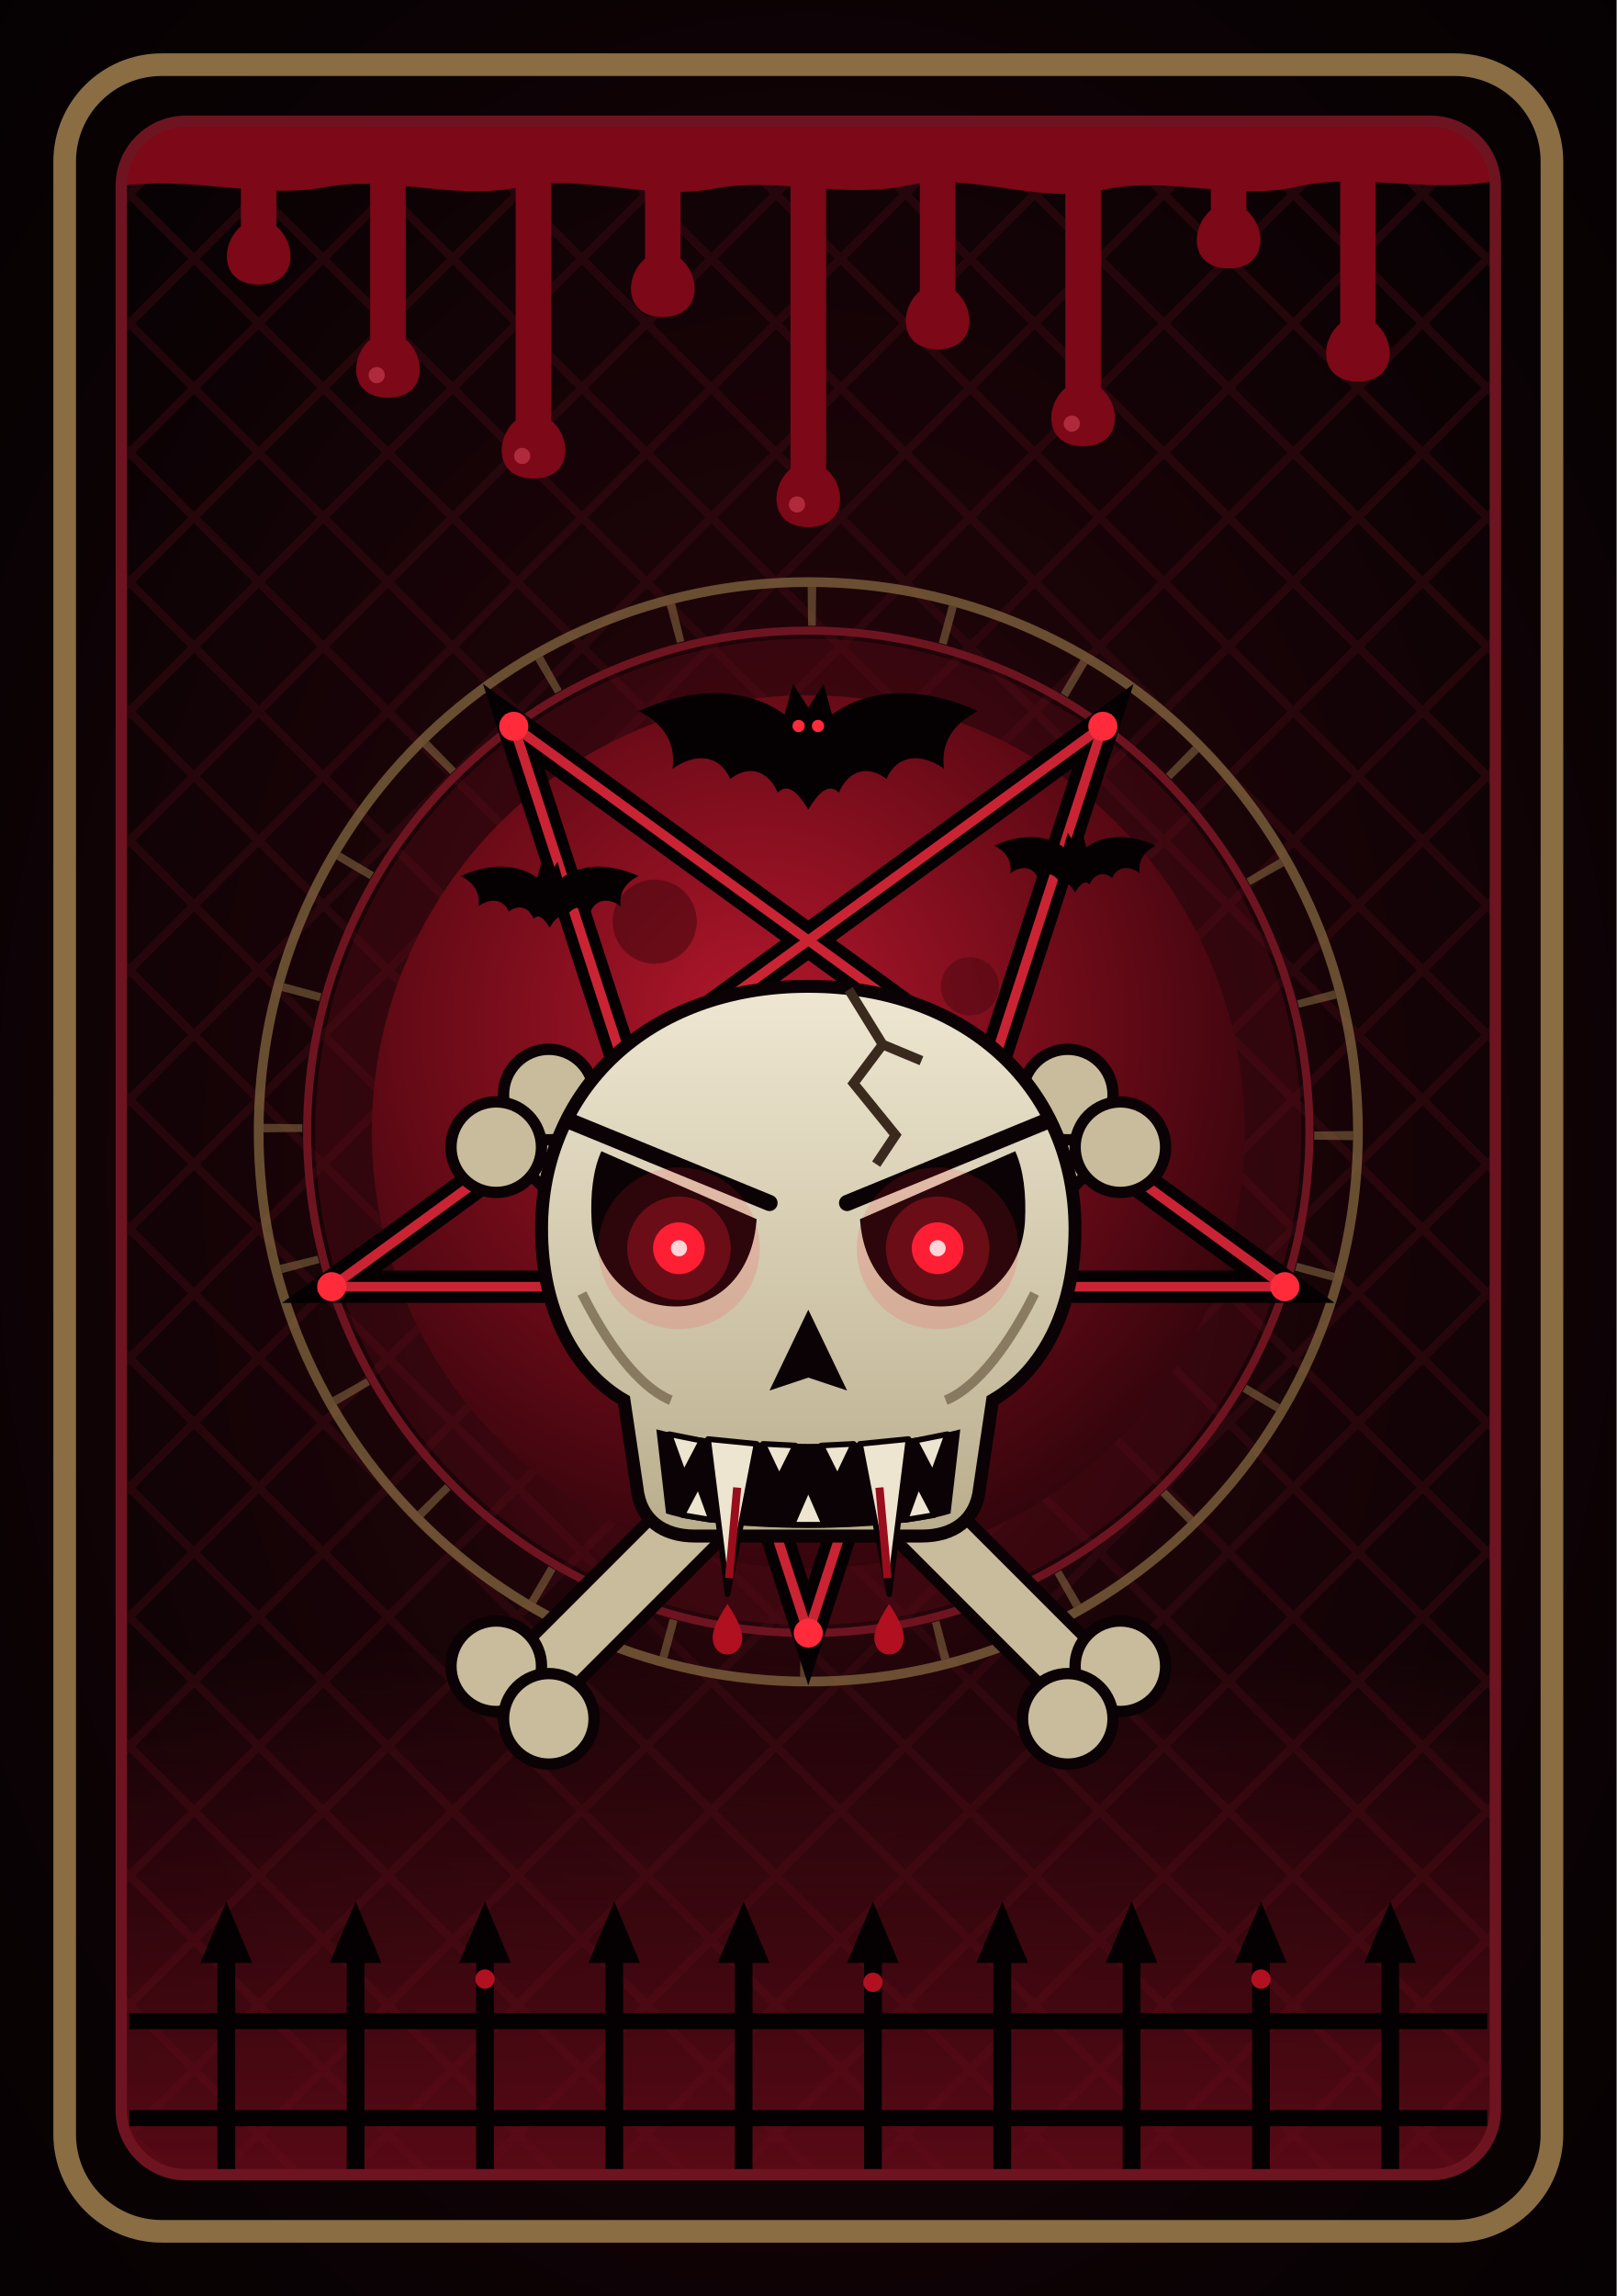
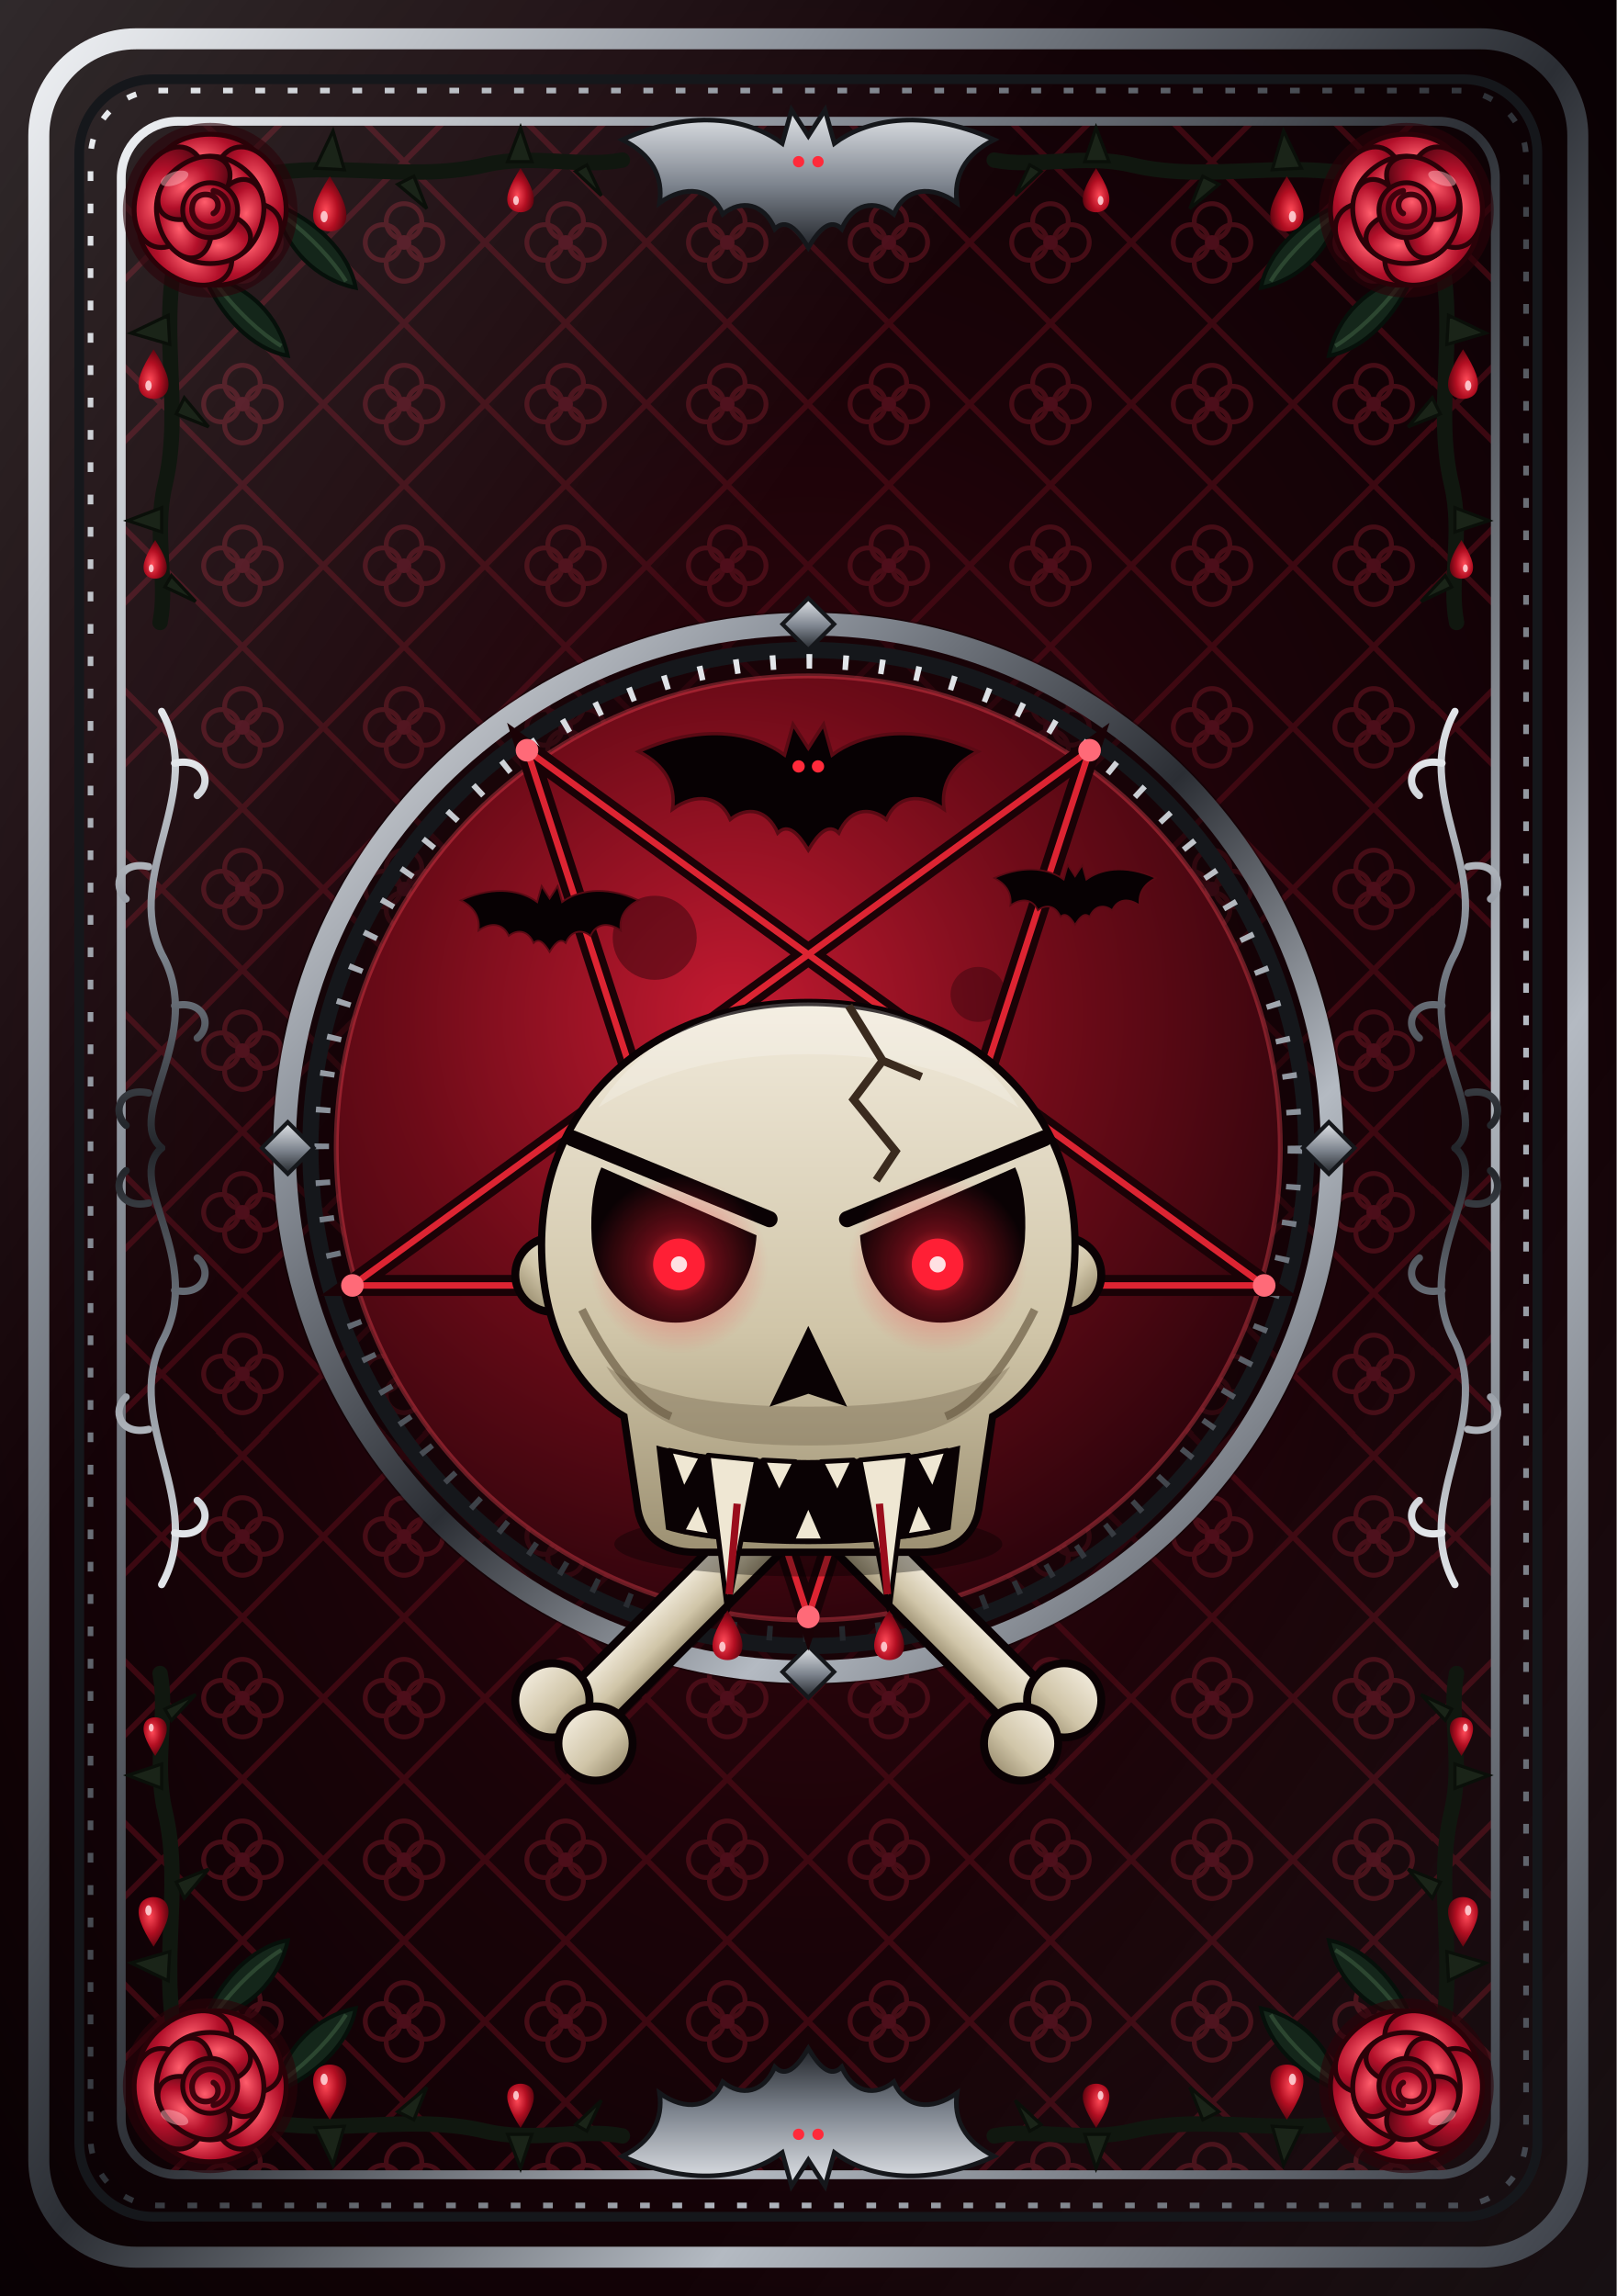
- <svg xmlns="http://www.w3.org/2000/svg" viewBox="0 0 100 142">
+ <svg xmlns="http://www.w3.org/2000/svg" xmlns:xlink="http://www.w3.org/1999/xlink" viewBox="0 0 100 142">
  <defs>
-     <radialGradient id="bg" cx="50%" cy="51%" r="72%">
-       <stop offset="0" stop-color="#4a0710" />
-       <stop offset="0.35" stop-color="#1c0408" />
-       <stop offset="0.75" stop-color="#0a0204" />
-       <stop offset="1" stop-color="#050102" />
-     </radialGradient>
-     <radialGradient id="moon" cx="44%" cy="38%" r="66%">
-       <stop offset="0" stop-color="#b3172c" />
-       <stop offset="0.55" stop-color="#6e0b18" />
-       <stop offset="1" stop-color="#2e040b" />
+     <radialGradient id="lacquer" cx="50%" cy="50%" r="75%">
+       <stop offset="0" stop-color="#3d0610" />
+       <stop offset="0.45" stop-color="#1a0308" />
+       <stop offset="1" stop-color="#060103" />
+     </radialGradient>
+     <linearGradient id="sheen" x1="0" y1="0" x2="1" y2="1">
+       <stop offset="0" stop-color="#ffffff" stop-opacity="0.16" />
+       <stop offset="0.35" stop-color="#ffffff" stop-opacity="0" />
+       <stop offset="0.7" stop-color="#ffffff" stop-opacity="0" />
+       <stop offset="1" stop-color="#ffffff" stop-opacity="0.06" />
+     </linearGradient>
+     <linearGradient id="silver" x1="0" y1="0" x2="1" y2="1">
+       <stop offset="0" stop-color="#eef0f3" />
+       <stop offset="0.25" stop-color="#8d939c" />
+       <stop offset="0.5" stop-color="#2b2e34" />
+       <stop offset="0.72" stop-color="#b4bac2" />
+       <stop offset="1" stop-color="#3c4048" />
+     </linearGradient>
+     <linearGradient id="silverV" x1="0" y1="0" x2="0" y2="1">
+       <stop offset="0" stop-color="#e3e6ea" />
+       <stop offset="0.55" stop-color="#7c838d" />
+       <stop offset="1" stop-color="#23262b" />
+     </linearGradient>
+     <radialGradient id="moon" cx="42%" cy="36%" r="70%">
+       <stop offset="0" stop-color="#c41a31" />
+       <stop offset="0.5" stop-color="#6e0b18" />
+       <stop offset="1" stop-color="#25030a" />
+     </radialGradient>
+     <radialGradient id="petal" cx="40%" cy="35%" r="75%">
+       <stop offset="0" stop-color="#ff5d6c" />
+       <stop offset="0.45" stop-color="#b3102a" />
+       <stop offset="1" stop-color="#3f030d" />
+     </radialGradient>
+     <radialGradient id="blood" cx="38%" cy="62%" r="70%">
+       <stop offset="0" stop-color="#ff4a58" />
+       <stop offset="0.5" stop-color="#b30f22" />
+       <stop offset="1" stop-color="#4a020b" />
    </radialGradient>
    <linearGradient id="boneFill" x1="0" y1="0" x2="0" y2="1">
-       <stop offset="0" stop-color="#efe7d2" />
-       <stop offset="1" stop-color="#b9ad8c" />
-     </linearGradient>
-     <linearGradient id="mist" x1="0" y1="0" x2="0" y2="1">
-       <stop offset="0" stop-color="#6a0b19" stop-opacity="0" />
-       <stop offset="1" stop-color="#6a0b19" stop-opacity="0.8" />
-     </linearGradient>
-     <pattern id="lattice" width="8" height="8" patternUnits="userSpaceOnUse">
-       <path d="M0 4L4 0L8 4L4 8Z" fill="none" stroke="#3a0a12" stroke-width="0.5" />
+       <stop offset="0" stop-color="#f1eadb" />
+       <stop offset="0.6" stop-color="#d0c5a8" />
+       <stop offset="1" stop-color="#9c9072" />
+     </linearGradient>
+     <radialGradient id="eyeGlow">
+       <stop offset="0" stop-color="#ff3346" stop-opacity="0.85" />
+       <stop offset="0.4" stop-color="#ff1f35" stop-opacity="0.35" />
+       <stop offset="1" stop-color="#ff1f35" stop-opacity="0" />
+     </radialGradient>
+     <pattern id="damask" width="10" height="10" patternUnits="userSpaceOnUse">
+       <path d="M0 5L5 0L10 5L5 10Z" fill="none" stroke="#4a0a14" stroke-width="0.35" />
+       <g fill="none" stroke="#56101b" stroke-width="0.3">
+         <circle cx="5" cy="3.7" r="1.1" />
+         <circle cx="5" cy="6.3" r="1.1" />
+         <circle cx="3.7" cy="5" r="1.1" />
+         <circle cx="6.3" cy="5" r="1.1" />
+       </g>
+       <circle cx="5" cy="5" r="0.45" fill="#5e1220" />
    </pattern>
-     <clipPath id="inner">
-       <rect x="7.5" y="7.5" width="85" height="127" rx="4" />
+     <clipPath id="field">
+       <rect x="7.5" y="7.5" width="85" height="127" rx="3.5" />
    </clipPath>
    <path id="bat" d="M0 -2.6L0.9 -4L1.4 -2.2C3 -3.4 6 -4.2 10 -2.4C8.4 -1.6 7.8 -0.4 8 1C6.6 0 5.2 0.2 4.6 1.6C3.6 0.8 2.4 1 1.8 2.4C1.2 1.8 0.6 2.4 0 3.4C-0.6 2.4 -1.2 1.8 -1.8 2.4C-2.4 1 -3.6 0.8 -4.6 1.6C-5.2 0.2 -6.6 0 -8 1C-7.8 -0.4 -8.4 -1.6 -10 -2.4C-6 -4.2 -3 -3.4 -1.4 -2.2L-0.9 -4Z" />
    <g id="bone">
      <rect x="-24" y="-2" width="48" height="4" rx="2" />
      <circle cx="-25" cy="-2.3" r="2.8" />
      <circle cx="-25" cy="2.3" r="2.8" />
      <circle cx="25" cy="-2.3" r="2.8" />
      <circle cx="25" cy="2.3" r="2.8" />
    </g>
+     <g id="drop">
+       <path d="M0 0C-0.85 1.35-1.2 2.2-0.95 2.85C-0.65 3.6 0.65 3.6 0.95 2.85C1.2 2.2 0.85 1.35 0 0Z" fill="url(#blood)" />
+       <ellipse cx="-0.35" cy="2.5" rx="0.22" ry="0.35" fill="#ffd9dd" opacity="0.85" />
+     </g>
+     <g id="corner">
+       <g fill="none" stroke="#10170f" stroke-width="0.95" stroke-linecap="round">
+         <path d="M14.5 11.2C20 9.6 25 11.4 30 10.2C33 9.5 36 10.4 38.5 9.9" />
+         <path d="M11.2 14.5C9.6 20 11.4 25 10.2 30C9.5 33 10.4 36 9.9 38.5" />
+       </g>
+       <g fill="#1a2418" stroke="#0a0f09" stroke-width="0.2">
+         <path d="M19.5 10.4L20.6 8.1L21.3 10.5Z" />
+         <path d="M25.6 10.9L26.4 12.9L24.6 11.4Z" />
+         <path d="M31.4 10L32.2 7.9L32.9 10Z" />
+         <path d="M36.3 10.2L37.2 12.1L35.6 10.6Z" />
+         <path d="M10.4 19.5L8.1 20.6L10.5 21.3Z" />
+         <path d="M10.9 25.6L12.9 26.4L11.4 24.6Z" />
+         <path d="M10 31.4L7.9 32.2L10 32.9Z" />
+         <path d="M10.2 36.3L12.1 37.2L10.6 35.6Z" />
+       </g>
+       <g fill="#14261a" stroke="#06100a" stroke-width="0.25">
+         <path d="M17 12.6C19.5 13.6 21.6 15.6 22 17.8C19.6 17.3 17.6 15.4 17 12.6Z" />
+         <path d="M12.6 17C13.6 19.5 15.6 21.6 17.8 22C17.3 19.6 15.4 17.6 12.6 17Z" />
+       </g>
+       <path d="M17.6 13.4C19.2 14.6 20.6 16.1 21.4 17.4M13.4 17.6C14.6 19.2 16.1 20.6 17.4 21.4" fill="none" stroke="#2c4630" stroke-width="0.25" />
+       <g transform="translate(13 13)">
+         <circle r="5.4" fill="#2a0208" opacity="0.6" />
+         <g fill="url(#petal)" stroke="#2a0208" stroke-width="0.3">
+           <ellipse rx="3.2" ry="2.1" transform="rotate(0) translate(0 -2.6)" />
+           <ellipse rx="3.2" ry="2.1" transform="rotate(72) translate(0 -2.6)" />
+           <ellipse rx="3.2" ry="2.1" transform="rotate(144) translate(0 -2.6)" />
+           <ellipse rx="3.2" ry="2.1" transform="rotate(216) translate(0 -2.6)" />
+           <ellipse rx="3.2" ry="2.1" transform="rotate(288) translate(0 -2.6)" />
+           <ellipse rx="2.5" ry="1.6" transform="rotate(36) translate(0 -1.7)" />
+           <ellipse rx="2.5" ry="1.6" transform="rotate(108) translate(0 -1.7)" />
+           <ellipse rx="2.5" ry="1.6" transform="rotate(180) translate(0 -1.7)" />
+           <ellipse rx="2.5" ry="1.6" transform="rotate(252) translate(0 -1.7)" />
+           <ellipse rx="2.5" ry="1.6" transform="rotate(324) translate(0 -1.7)" />
+           <circle r="1.7" />
+         </g>
+         <path d="M0.2-1.2C1.2-1 1.4 0.2 0.7 0.8C-0.2 1.4-1.3 0.7-1.1-0.3C-1-0.9-0.4-1.1 0.1-0.9C0.6-0.7 0.6 0 0.2 0.2" fill="none" stroke="#3f030d" stroke-width="0.35" stroke-linecap="round" />
+         <ellipse cx="-1.4" cy="-2.6" rx="0.9" ry="0.4" fill="#ffb3bc" opacity="0.5" transform="rotate(-20)" />
+       </g>
+       <use href="#drop" xlink:href="#drop" transform="translate(20.4 10.9)" />
+       <use href="#drop" xlink:href="#drop" transform="translate(32.2 10.4) scale(0.8)" />
+       <use href="#drop" xlink:href="#drop" transform="translate(9.5 21.6) scale(0.9)" />
+       <use href="#drop" xlink:href="#drop" transform="translate(9.6 33.4) scale(0.7)" />
+     </g>
+     <g id="vine" fill="none" stroke="url(#silverV)" stroke-width="0.45" stroke-linecap="round">
+       <path d="M10 44C12.8 49 7.6 54 10 59C12.8 64 7.6 69 10 71" />
+       <path d="M10.8 47.2C12.6 46.8 13.2 48.4 12.2 49.2M9.2 53.6C7.4 53.2 6.9 54.8 7.8 55.6M10.8 62.2C12.6 61.8 13.2 63.4 12.2 64.2M9.2 67.6C7.4 67.2 6.9 68.8 7.8 69.6" />
+     </g>
+     <g id="crest">
+       <use href="#bat" xlink:href="#bat" transform="scale(1.15)" fill="url(#silverV)" stroke="#15171b" stroke-width="0.25" />
+       <circle cx="-0.6" cy="-1.4" r="0.35" fill="#ff2a3a" />
+       <circle cx="0.6" cy="-1.4" r="0.35" fill="#ff2a3a" />
+     </g>
  </defs>
-   <rect width="100" height="142" fill="url(#bg)" />
-   <rect x="7.5" y="7.5" width="85" height="127" rx="4" fill="url(#lattice)" opacity="0.5" />
-   <g clip-path="url(#inner)">
-     <rect x="7.5" y="102" width="85" height="32.5" fill="url(#mist)" />
-     <g fill="#050102" stroke="#050102">
-       <path d="M8 125H92M8 131H92" fill="none" stroke-width="1" />
-       <path d="M14 134.5V121M22 134.5V121M30 134.5V121M38 134.5V121M46 134.5V121M54 134.5V121M62 134.5V121M70 134.5V121M78 134.5V121M86 134.5V121" fill="none" stroke-width="1.1" />
-       <path d="M12.4 121.4L14 117.6L15.6 121.4ZM20.4 121.4L22 117.6L23.6 121.4ZM28.4 121.4L30 117.6L31.6 121.4ZM36.4 121.4L38 117.6L39.6 121.4ZM44.4 121.4L46 117.6L47.6 121.4ZM52.4 121.4L54 117.6L55.6 121.4ZM60.4 121.4L62 117.6L63.6 121.4ZM68.4 121.4L70 117.6L71.6 121.4ZM76.4 121.4L78 117.6L79.6 121.4ZM84.4 121.4L86 117.6L87.6 121.4Z" stroke="none" />
-     </g>
-     <g fill="#b0101f">
-       <circle cx="30" cy="122.4" r="0.6" />
-       <circle cx="54" cy="122.6" r="0.6" />
-       <circle cx="78" cy="122.4" r="0.6" />
-     </g>
-     <g fill="#7d0817">
-       <path d="M7.5 7.5H92.5V11.2C88 12 84 10.6 80 11.6C76 12.4 72 10.8 68 11.8C64 12.6 60 10.6 56 11.5C52 12.3 48 10.9 44 11.7C40 12.4 36 10.7 32 11.6C28 12.4 24 10.8 20 11.6C16 12.3 12 10.9 7.5 11.5Z" />
-       <path d="M14.9 10V14C13.6 15.1 13.6 17.6 16 17.6C18.4 17.6 18.4 15.1 17.1 14V10Z" />
-       <path d="M22.9 10V21C21.6 22.1 21.6 24.6 24 24.6C26.4 24.6 26.4 22.1 25.1 21V10Z" />
-       <path d="M31.9 10V26C30.6 27.1 30.6 29.6 33 29.6C35.4 29.6 35.4 27.1 34.1 26V10Z" />
-       <path d="M39.9 10V16C38.6 17.1 38.6 19.6 41 19.6C43.4 19.6 43.4 17.1 42.1 16V10Z" />
-       <path d="M48.9 10V29C47.6 30.1 47.6 32.6 50 32.6C52.4 32.6 52.4 30.1 51.1 29V10Z" />
-       <path d="M56.9 10V18C55.6 19.1 55.6 21.6 58 21.6C60.4 21.6 60.4 19.1 59.1 18V10Z" />
-       <path d="M65.9 10V24C64.6 25.1 64.6 27.6 67 27.6C69.4 27.6 69.4 25.1 68.1 24V10Z" />
-       <path d="M74.9 10V13C73.6 14.1 73.6 16.6 76 16.6C78.4 16.6 78.4 14.1 77.1 13V10Z" />
-       <path d="M82.9 10V20C81.6 21.1 81.6 23.6 84 23.6C86.4 23.6 86.4 21.1 85.1 20V10Z" />
-     </g>
-     <g fill="#d8475a" opacity="0.55">
-       <circle cx="32.3" cy="28.2" r="0.5" />
-       <circle cx="49.3" cy="31.2" r="0.5" />
-       <circle cx="66.3" cy="26.2" r="0.5" />
-       <circle cx="23.3" cy="23.2" r="0.5" />
-     </g>
-   </g>
-   <rect x="4" y="4" width="92" height="134" rx="6" fill="none" stroke="#8a6d43" stroke-width="1.4" />
-   <rect x="7.5" y="7.5" width="85" height="127" rx="4" fill="none" stroke="#6e1420" stroke-width="0.7" />
-   <g fill="none">
-     <circle cx="50" cy="70" r="34" stroke="#8a6d43" stroke-width="0.6" opacity="0.7" />
-     <circle cx="50" cy="70" r="32.5" stroke="#8a6d43" stroke-width="2.4" stroke-dasharray="0.5 8.008" opacity="0.55" />
-     <circle cx="50" cy="70" r="31" stroke="#6e1420" stroke-width="0.5" />
-   </g>
-   <circle cx="50" cy="70" r="30.5" fill="#8a0f20" opacity="0.22" />
-   <circle cx="50" cy="70" r="27" fill="url(#moon)" />
-   <circle cx="40.5" cy="57" r="2.6" fill="#3a050c" opacity="0.5" />
-   <circle cx="60" cy="61" r="1.8" fill="#3a050c" opacity="0.4" />
-   <path d="M50 101L31.78 44.92L79.48 79.58L20.52 79.58L68.22 44.92Z" fill="none" stroke="#050102" stroke-width="2" stroke-linejoin="miter" />
-   <path d="M50 101L31.78 44.92L79.48 79.58L20.52 79.58L68.22 44.92Z" fill="none" stroke="#e0283a" stroke-width="0.6" stroke-linejoin="miter" opacity="0.9" />
-   <g fill="#ff2a3a">
-     <circle cx="50" cy="101" r="0.9" />
-     <circle cx="31.78" cy="44.92" r="0.9" />
-     <circle cx="68.22" cy="44.92" r="0.9" />
-     <circle cx="20.52" cy="79.58" r="0.9" />
-     <circle cx="79.48" cy="79.58" r="0.9" />
-   </g>
-   <g fill="#050102">
-     <use href="#bat" transform="translate(50 46.5) scale(1.05)" />
-     <use href="#bat" transform="translate(34 55.5) scale(0.55)" />
-     <use href="#bat" transform="translate(66.5 53.5) scale(0.5)" />
-   </g>
-   <circle cx="49.4" cy="44.9" r="0.38" fill="#ff2a3a" />
-   <circle cx="50.6" cy="44.9" r="0.38" fill="#ff2a3a" />
-   <g fill="#c9bc9c" stroke="#0a0204" stroke-width="0.7">
-     <use href="#bone" transform="translate(50 87) rotate(45)" />
-     <use href="#bone" transform="translate(50 87) rotate(-45)" />
-   </g>
-   <path d="M50 61C40 61 33.5 67.5 33.5 76C33.5 81 35.5 84.8 38.6 86.6L39.4 92C39.6 94 41 95 43 95L57 95C59 95 60.4 94 60.6 92L61.4 86.6C64.5 84.8 66.5 81 66.5 76C66.5 67.5 60 61 50 61Z" fill="url(#boneFill)" stroke="#0a0204" stroke-width="0.8" />
-   <path d="M52.5 61.2L54.6 64.6L52.8 67L55.4 70.2L54.2 72M54.6 64.6L57 65.6" fill="none" stroke="#3a2a1e" stroke-width="0.6" />
-   <path d="M36 80C38 84 40 86 41.5 86.6M64 80C62 84 60 86 58.5 86.6" fill="none" stroke="#6b5c44" stroke-width="0.6" opacity="0.7" />
+   <rect width="100" height="142" fill="url(#lacquer)" />
+   <rect x="7.5" y="7.5" width="85" height="127" rx="3.5" fill="url(#damask)" opacity="0.75" />
+   <rect width="100" height="142" fill="url(#sheen)" />
+   <rect x="2.4" y="2.4" width="95.2" height="137.2" rx="6" fill="none" stroke="url(#silver)" stroke-width="1.3" />
+   <rect x="4.9" y="4.9" width="90.2" height="132.2" rx="4.6" fill="none" stroke="#15171b" stroke-width="0.6" />
+   <rect x="5.6" y="5.6" width="88.8" height="130.8" rx="4.2" fill="none" stroke="url(#silver)" stroke-width="0.35" stroke-dasharray="0.6 1.4" />
+   <rect x="7.5" y="7.5" width="85" height="127" rx="3.5" fill="none" stroke="url(#silver)" stroke-width="0.55" />
+   <use href="#vine" xlink:href="#vine" />
+   <use href="#vine" xlink:href="#vine" transform="translate(100 0) scale(-1 1)" />
+   <use href="#vine" xlink:href="#vine" transform="translate(0 142) scale(1 -1)" />
+   <use href="#vine" xlink:href="#vine" transform="translate(100 142) scale(-1 -1)" />
+   <use href="#crest" xlink:href="#crest" transform="translate(50 11.4)" />
+   <use href="#crest" xlink:href="#crest" transform="translate(50 130.6) rotate(180)" />
+   <g clip-path="url(#field)">
+     <use href="#corner" xlink:href="#corner" />
+     <use href="#corner" xlink:href="#corner" transform="translate(100 0) scale(-1 1)" />
+     <use href="#corner" xlink:href="#corner" transform="translate(0 142) scale(1 -1)" />
+     <use href="#corner" xlink:href="#corner" transform="translate(100 142) scale(-1 -1)" />
+   </g>
+   <circle cx="50" cy="71" r="33.2" fill="#000000" opacity="0.35" />
+   <circle cx="50" cy="71" r="32.4" fill="none" stroke="url(#silver)" stroke-width="1.4" />
+   <circle cx="50" cy="71" r="30.8" fill="none" stroke="#15171b" stroke-width="1" />
+   <circle cx="50" cy="71" r="30.1" fill="none" stroke="url(#silverV)" stroke-width="0.9" stroke-dasharray="0.35 1.9" />
+   <g fill="url(#silverV)" stroke="#15171b" stroke-width="0.25">
+     <path d="M50 37L51.6 38.6L50 40.2L48.4 38.6Z" />
+     <path d="M50 101.8L51.6 103.4L50 105L48.4 103.4Z" />
+     <path d="M16.2 71L17.8 69.4L19.4 71L17.8 72.6Z" />
+     <path d="M80.6 71L82.2 69.4L83.8 71L82.2 72.6Z" />
+   </g>
+   <circle cx="50" cy="71" r="29.2" fill="url(#moon)" />
+   <circle cx="50" cy="71" r="29.2" fill="none" stroke="#ff4a5a" stroke-width="0.3" opacity="0.35" />
+   <circle cx="40.5" cy="58" r="2.6" fill="#2a0309" opacity="0.45" />
+   <circle cx="60.5" cy="61.5" r="1.7" fill="#2a0309" opacity="0.4" />
+   <circle cx="63.5" cy="83" r="1.2" fill="#2a0309" opacity="0.35" />
+   <path d="M50 100L32.6 46.4L78.2 79.5L21.8 79.5L67.4 46.4Z" fill="none" stroke="#1a0206" stroke-width="1.3" stroke-linejoin="miter" />
+   <path d="M50 100L32.6 46.4L78.2 79.5L21.8 79.5L67.4 46.4Z" fill="none" stroke="#ff2a3a" stroke-width="0.4" stroke-linejoin="miter" opacity="0.85" />
+   <g fill="#ff6a78">
+     <circle cx="50" cy="100" r="0.7" />
+     <circle cx="32.6" cy="46.4" r="0.7" />
+     <circle cx="67.4" cy="46.4" r="0.7" />
+     <circle cx="21.8" cy="79.5" r="0.7" />
+     <circle cx="78.2" cy="79.5" r="0.7" />
+   </g>
+   <g fill="#070103" stroke="#5a0a14" stroke-width="0.2">
+     <use href="#bat" xlink:href="#bat" transform="translate(50 49) scale(1.05)" />
+     <use href="#bat" xlink:href="#bat" transform="translate(34 57) scale(0.55)" />
+     <use href="#bat" xlink:href="#bat" transform="translate(66.5 55.5) scale(0.5)" />
+   </g>
+   <circle cx="49.4" cy="47.4" r="0.38" fill="#ff2a3a" />
+   <circle cx="50.6" cy="47.4" r="0.38" fill="#ff2a3a" />
+   <g fill="url(#boneFill)" stroke="#0a0204" stroke-width="0.6">
+     <use href="#bone" xlink:href="#bone" transform="translate(50 92) rotate(45) scale(0.82)" />
+     <use href="#bone" xlink:href="#bone" transform="translate(50 92) rotate(-45) scale(0.82)" />
+   </g>
+   <ellipse cx="50" cy="95.5" rx="12" ry="2" fill="#000000" opacity="0.35" />
+   <path d="M50 62C40 62 33.5 68.5 33.5 77C33.5 82 35.5 85.8 38.6 87.6L39.4 93C39.6 95 41 96 43 96L57 96C59 96 60.4 95 60.6 93L61.4 87.6C64.5 85.8 66.5 82 66.5 77C66.5 68.5 60 62 50 62Z" fill="url(#boneFill)" stroke="#0a0204" stroke-width="0.45" />
+   <path d="M37.5 84.5C40 88.5 44 89.4 50 89.4C56 89.4 60 88.5 62.5 84.5C60 86.2 56 87 50 87C44 87 40 86.2 37.5 84.5Z" fill="#6b5c44" opacity="0.35" />
+   <path d="M50 62C44 62 39.5 64.5 37 68.5C41 66 45.5 65.2 50 65.2C54.5 65.2 59 66 63 68.5C60.5 64.5 56 62 50 62Z" fill="#ffffff" opacity="0.22" />
+   <path d="M52.5 62.2L54.6 65.6L52.8 68L55.4 71.2L54.2 73M54.6 65.6L57 66.6" fill="none" stroke="#3a2a1e" stroke-width="0.5" />
+   <path d="M36 81C38 85 40 87 41.5 87.6M64 81C62 85 60 87 58.5 87.6" fill="none" stroke="#6b5c44" stroke-width="0.5" opacity="0.7" />
  <g fill="#0a0204">
-     <path d="M37.2 71.2L46.8 75.4C46.6 78.6 44.6 80.8 41.8 80.8C38.8 80.8 36.8 78.4 36.6 75.6C36.5 73.8 36.7 72.3 37.2 71.2Z" />
-     <path d="M62.8 71.2L53.2 75.4C53.4 78.6 55.4 80.8 58.2 80.8C61.2 80.8 63.2 78.4 63.4 75.6C63.5 73.8 63.3 72.3 62.8 71.2Z" />
-     <path d="M50 81L47.6 86L50 85.2L52.4 86Z" />
-   </g>
-   <path d="M35.4 69.4L47.6 74.4M64.6 69.4L52.4 74.4" fill="none" stroke="#0a0204" stroke-width="1" stroke-linecap="round" />
+     <path d="M37.2 72.2L46.8 76.4C46.6 79.6 44.6 81.8 41.8 81.8C38.8 81.8 36.8 79.4 36.6 76.6C36.5 74.8 36.7 73.3 37.2 72.2Z" />
+     <path d="M62.8 72.2L53.2 76.4C53.4 79.6 55.4 81.8 58.2 81.8C61.2 81.8 63.2 79.4 63.4 76.6C63.5 74.8 63.3 73.3 62.8 72.2Z" />
+     <path d="M50 82L47.6 87L50 86.2L52.4 87Z" />
+   </g>
+   <path d="M35.4 70.4L47.6 75.4M64.6 70.4L52.4 75.4" fill="none" stroke="#0a0204" stroke-width="1" stroke-linecap="round" />
+   <circle cx="42" cy="78.2" r="5.5" fill="url(#eyeGlow)" />
+   <circle cx="58" cy="78.2" r="5.5" fill="url(#eyeGlow)" />
  <g fill="#ff1f35">
-     <circle cx="42" cy="77.2" r="5" opacity="0.14" />
-     <circle cx="58" cy="77.2" r="5" opacity="0.14" />
-     <circle cx="42" cy="77.2" r="3.2" opacity="0.3" />
-     <circle cx="58" cy="77.2" r="3.2" opacity="0.3" />
-     <circle cx="42" cy="77.2" r="1.6" />
-     <circle cx="58" cy="77.2" r="1.6" />
-   </g>
-   <circle cx="42" cy="77.2" r="0.5" fill="#ffd5d9" />
-   <circle cx="58" cy="77.2" r="0.5" fill="#ffd5d9" />
-   <path d="M40.6 88.4C45 89.6 55 89.6 59.4 88.4L58.8 93.6C55 94.8 45 94.8 41.2 93.6Z" fill="#0a0204" />
-   <g fill="#ede5d0" stroke="#0a0204" stroke-width="0.35" stroke-linejoin="round">
-     <path d="M41.4 88.7L43.4 89.1L42.3 91.2Z" />
-     <path d="M47.2 89.3L49.2 89.4L48.2 91.4Z" />
-     <path d="M50.8 89.4L52.8 89.3L51.8 91.4Z" />
-     <path d="M56.6 89.1L58.6 88.7L57.7 91.2Z" />
-     <path d="M42.2 93.7L44 94L43.2 91.8Z" />
-     <path d="M49 94.3L51 94.3L50 92Z" />
-     <path d="M56 94L57.8 93.7L56.8 91.8Z" />
-     <path d="M43.8 89L46.8 89.3L45 98.6Z" />
-     <path d="M53.2 89.3L56.2 89L55 98.6Z" />
-   </g>
-   <path d="M45.6 92L45.1 97.6M54.4 92L54.9 97.6" fill="none" stroke="#9a0d1c" stroke-width="0.5" />
-   <g fill="#b0101f">
-     <path d="M45 99.2C44.2 100.4 43.9 101.2 44.2 101.8C44.5 102.5 45.5 102.5 45.8 101.8C46.1 101.2 45.8 100.4 45 99.2Z" />
-     <path d="M55 99.2C54.2 100.4 53.9 101.2 54.2 101.8C54.5 102.5 55.5 102.5 55.8 101.8C56.1 101.2 55.8 100.4 55 99.2Z" />
-   </g>
+     <circle cx="42" cy="78.2" r="1.6" />
+     <circle cx="58" cy="78.2" r="1.6" />
+   </g>
+   <circle cx="42" cy="78.2" r="0.5" fill="#ffe0e3" />
+   <circle cx="58" cy="78.2" r="0.5" fill="#ffe0e3" />
+   <path d="M40.6 89.4C45 90.6 55 90.6 59.4 89.4L58.8 94.6C55 95.8 45 95.8 41.2 94.6Z" fill="#0a0204" />
+   <g fill="#efe7d3" stroke="#0a0204" stroke-width="0.3" stroke-linejoin="round">
+     <path d="M41.4 89.7L43.4 90.1L42.3 92.2Z" />
+     <path d="M47.2 90.3L49.2 90.4L48.2 92.4Z" />
+     <path d="M50.8 90.4L52.8 90.3L51.8 92.4Z" />
+     <path d="M56.6 90.1L58.6 89.7L57.7 92.2Z" />
+     <path d="M42.2 94.7L44 95L43.2 92.8Z" />
+     <path d="M49 95.3L51 95.3L50 93Z" />
+     <path d="M56 95L57.8 94.7L56.8 92.8Z" />
+     <path d="M43.8 90L46.8 90.3L45 99.6Z" />
+     <path d="M53.2 90.3L56.2 90L55 99.6Z" />
+   </g>
+   <path d="M45.6 93L45.1 98.6M54.4 93L54.9 98.6" fill="none" stroke="#9a0d1c" stroke-width="0.45" />
+   <use href="#drop" xlink:href="#drop" transform="translate(45 99.6) scale(0.9)" />
+   <use href="#drop" xlink:href="#drop" transform="translate(55 99.6) scale(0.9)" />
</svg>
